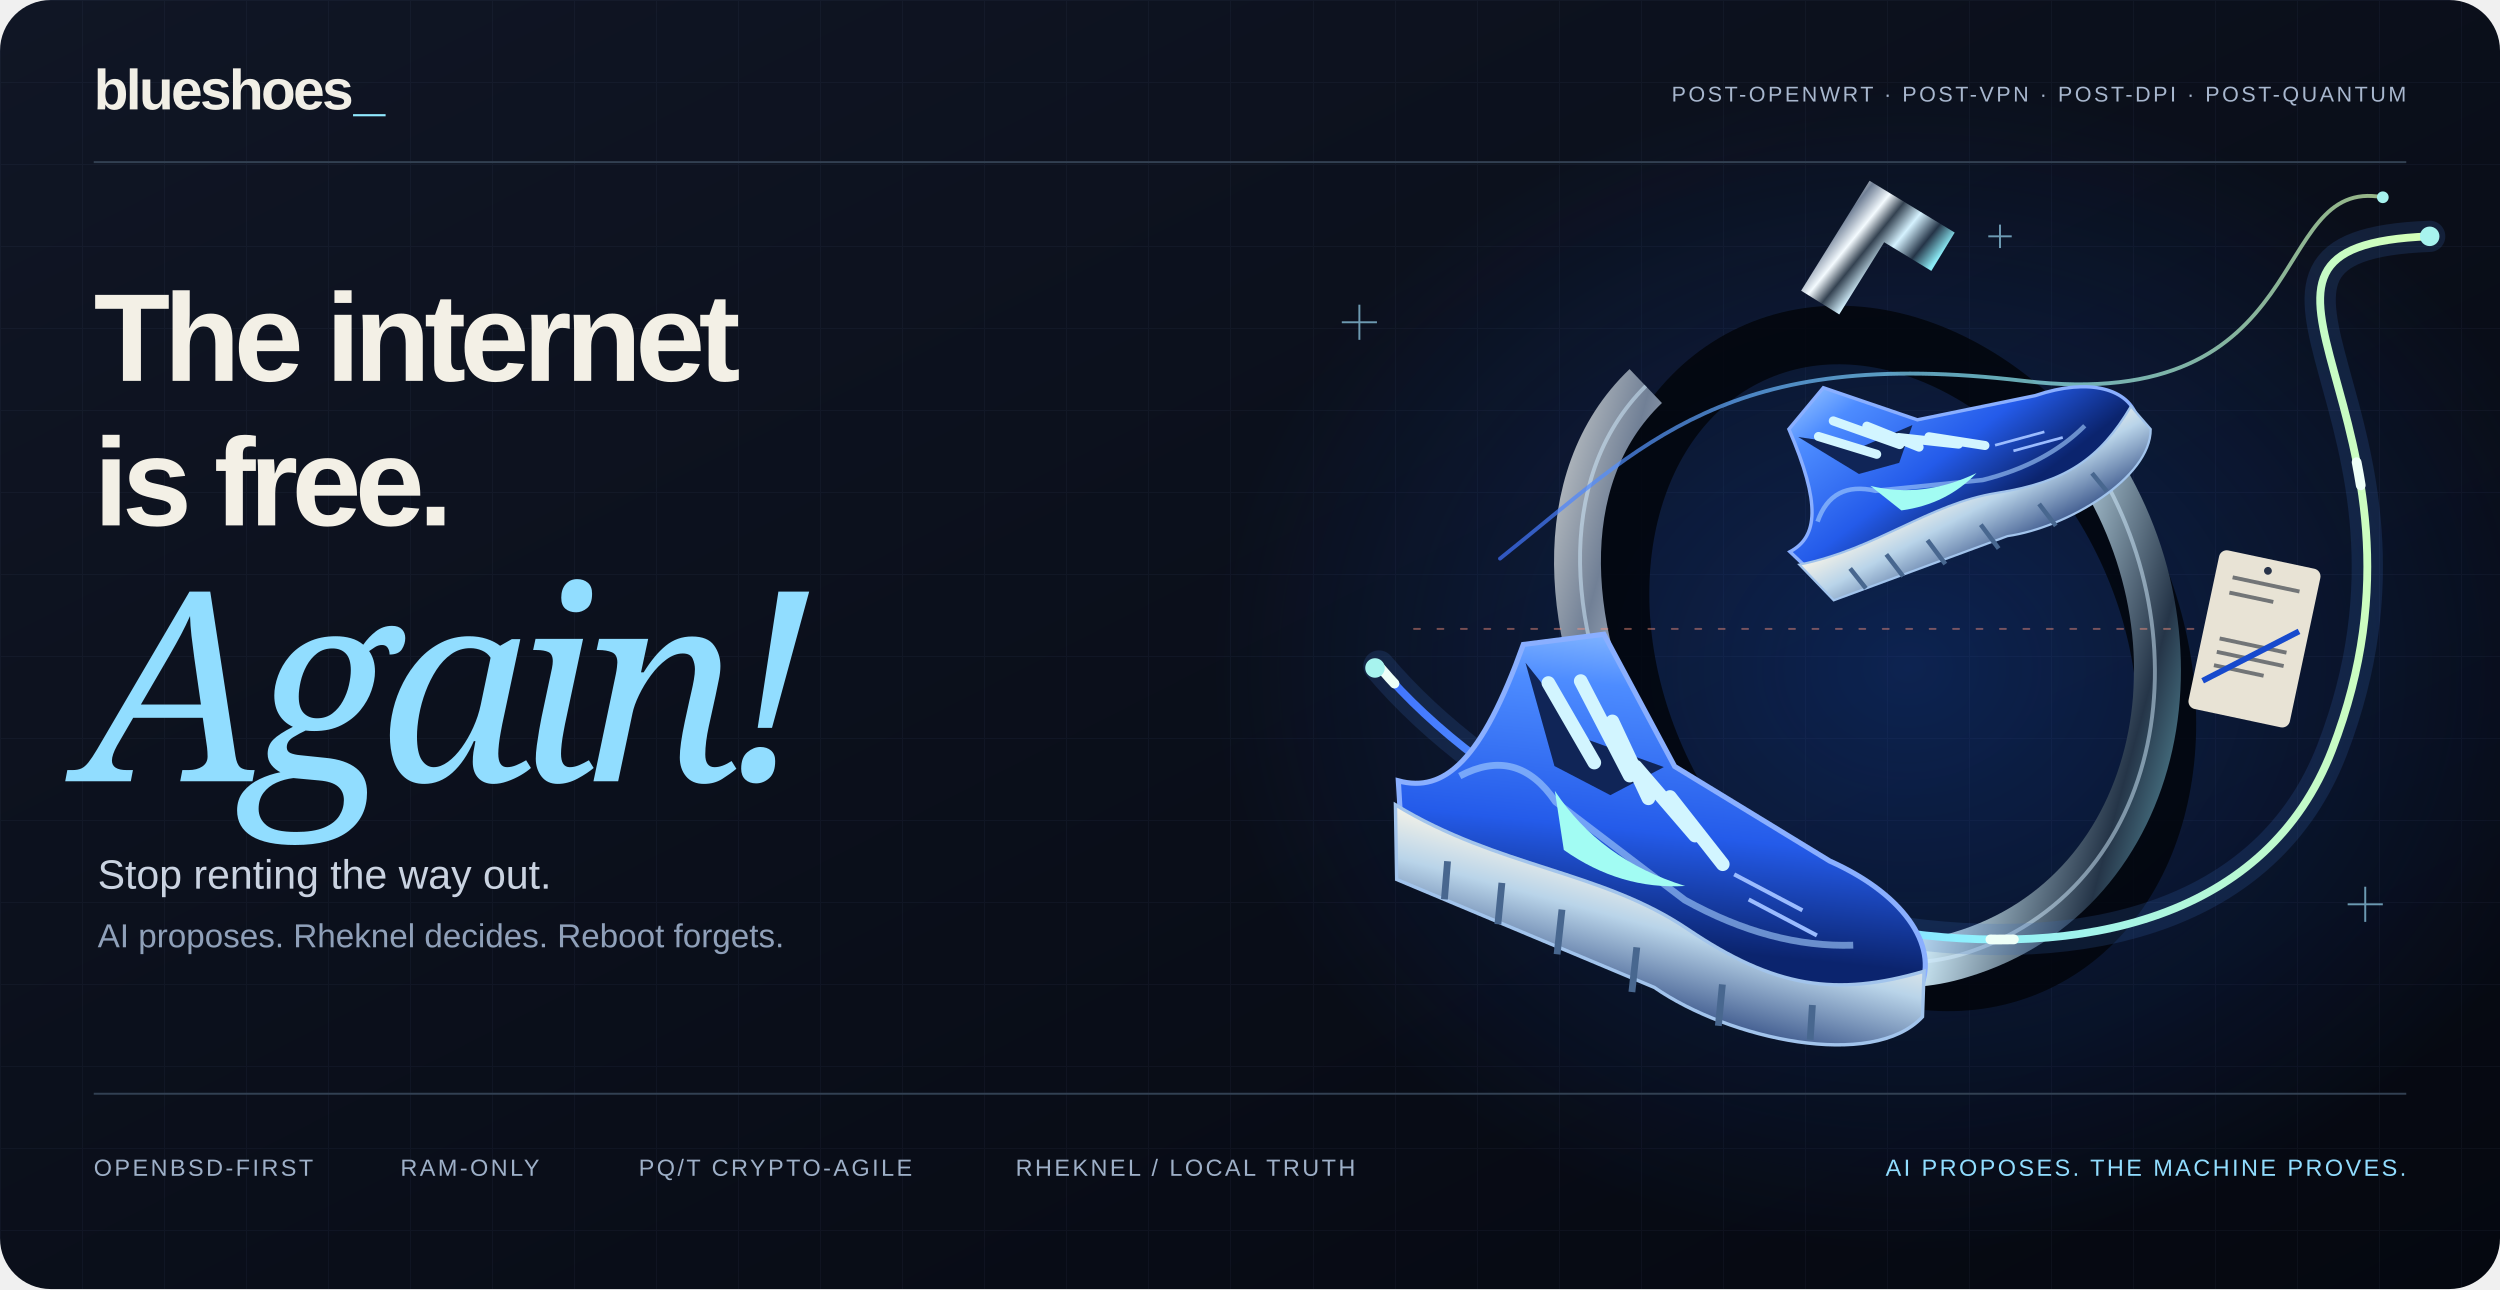
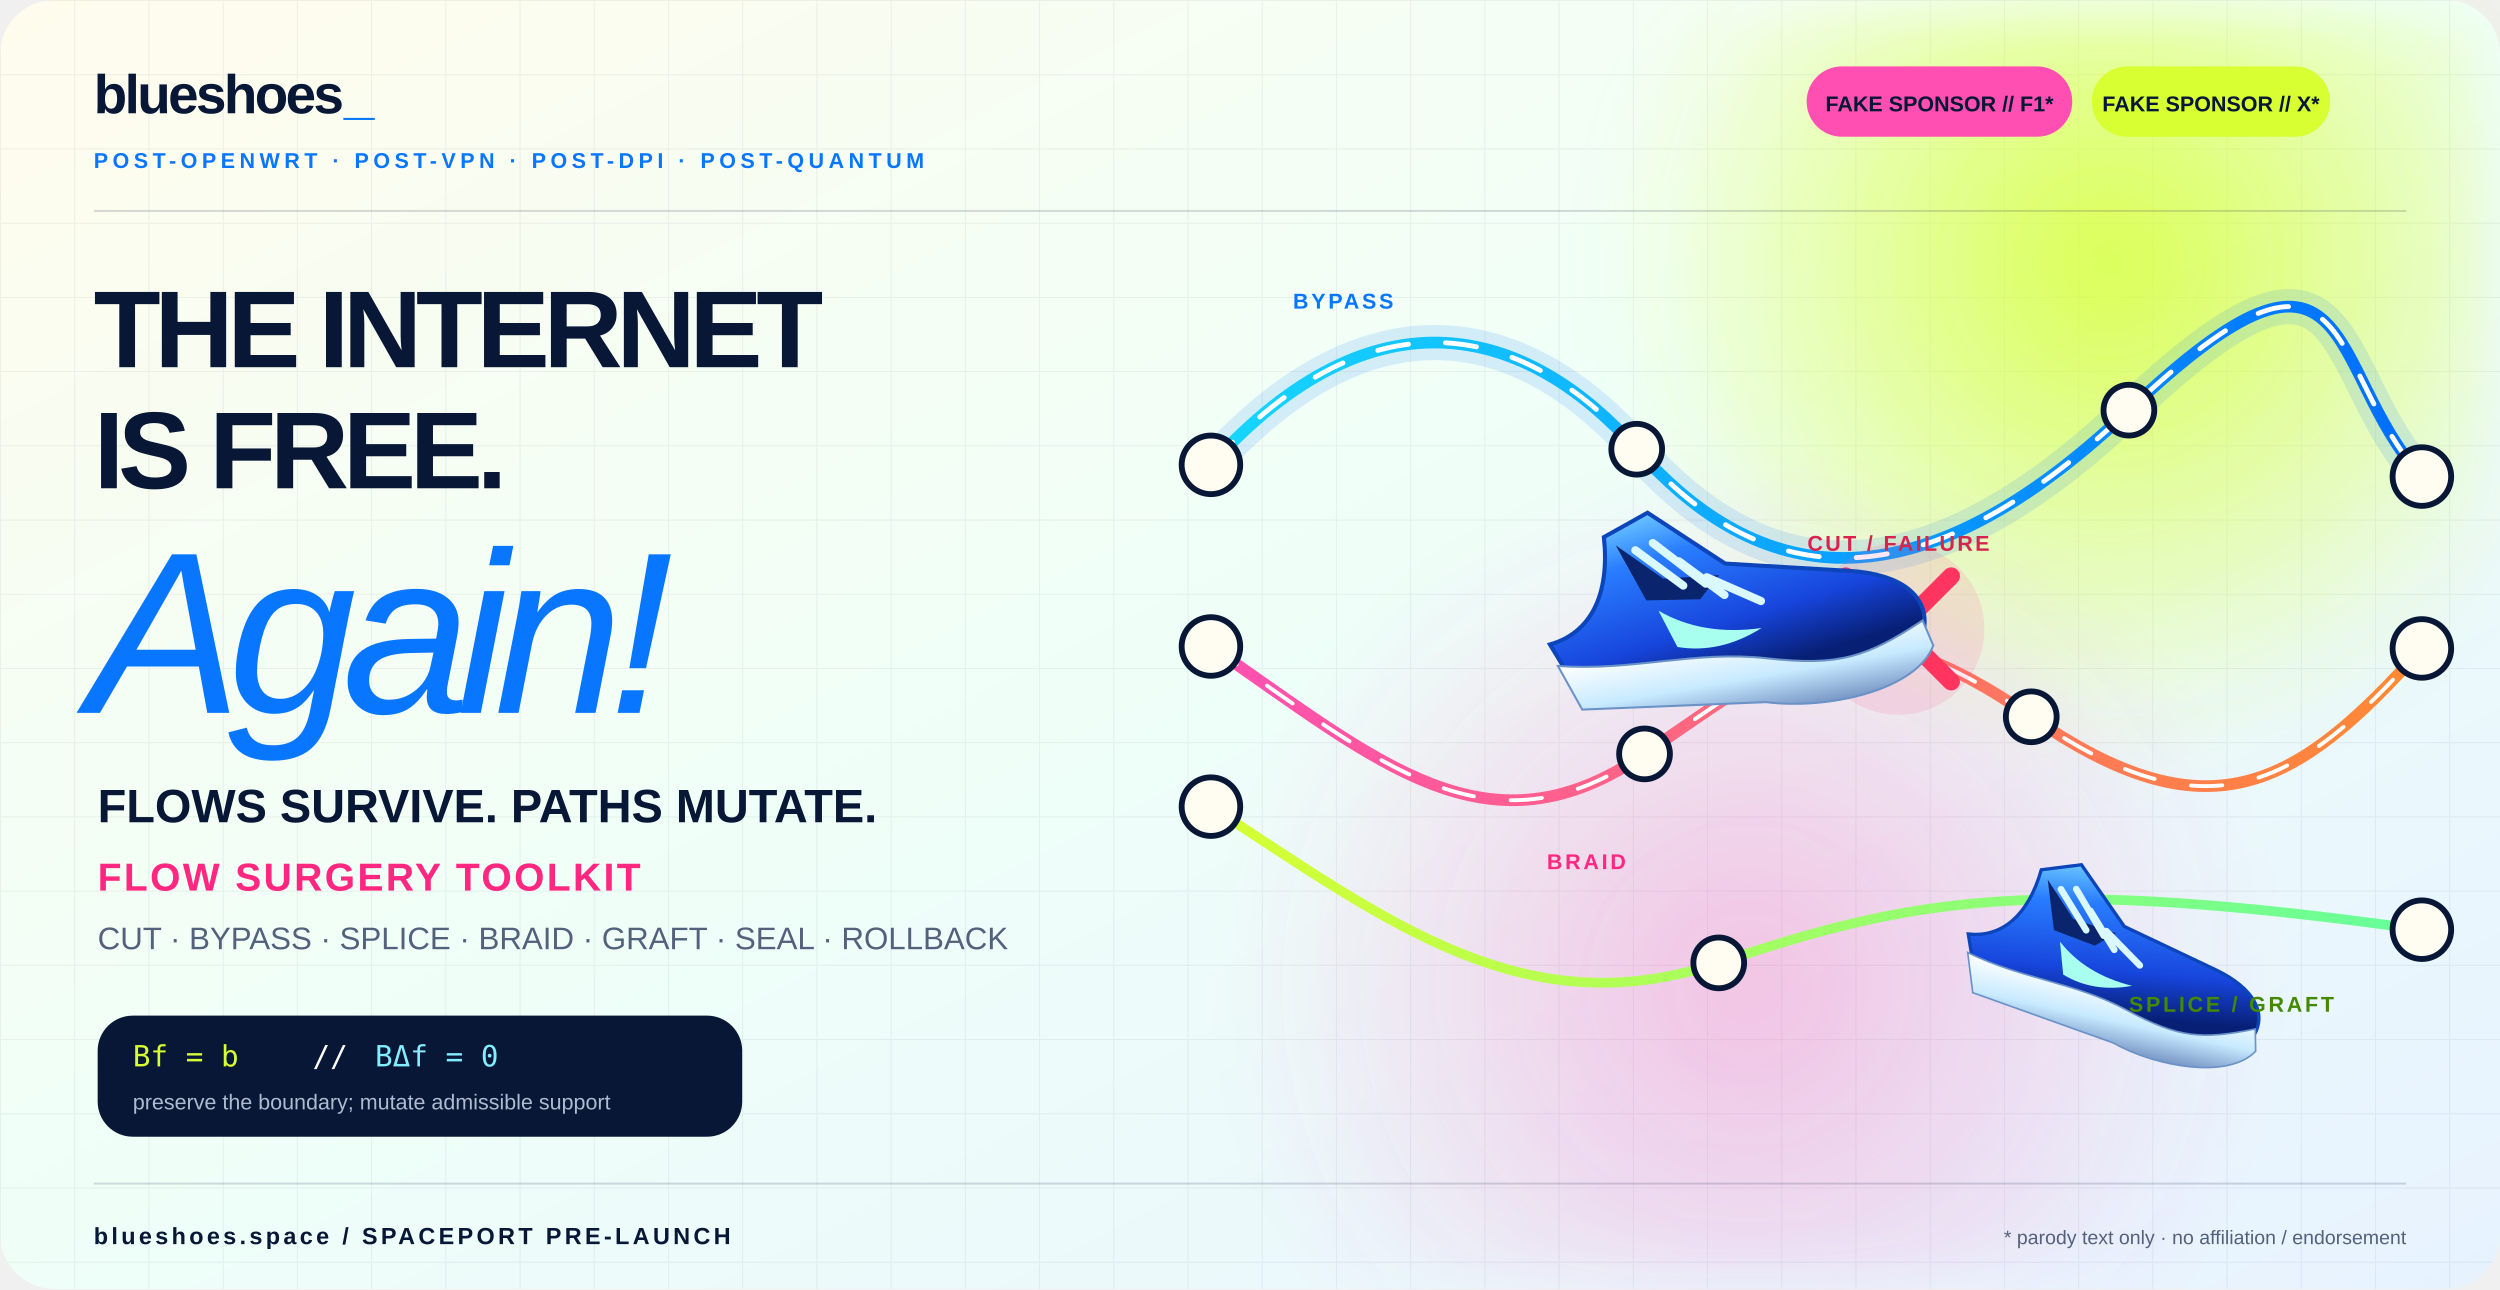
<svg xmlns="http://www.w3.org/2000/svg" width="1280" height="660" viewBox="0 0 1280 660" role="img" aria-labelledby="title desc">
  <defs>
    <linearGradient id="bg" x2="1" y2="1">
-       <stop stop-color="#101625" />
-       <stop offset="1" stop-color="#050810" />
+       <stop stop-color="#fffced" />
+       <stop offset=".48" stop-color="#effff8" />
+       <stop offset="1" stop-color="#e7f2ff" />
    </linearGradient>
-     <radialGradient id="aura">
-       <stop stop-color="#144dbf" stop-opacity=".34" />
-       <stop offset="1" stop-color="#144dbf" stop-opacity="0" />
+     <radialGradient id="sun">
+       <stop stop-color="#d7ff31" stop-opacity=".85" />
+       <stop offset="1" stop-color="#d7ff31" stop-opacity="0" />
    </radialGradient>
-     <linearGradient id="chrome" x1="0" y1="0" x2="1" y2="1">
-       <stop stop-color="#f7f4e8" />
-       <stop offset=".16" stop-color="#718096" />
-       <stop offset=".33" stop-color="#f4fbff" />
-       <stop offset=".47" stop-color="#344251" />
-       <stop offset=".64" stop-color="#d5f2ff" />
-       <stop offset=".83" stop-color="#253548" />
-       <stop offset="1" stop-color="#8beaf5" />
-     </linearGradient>
-     <linearGradient id="shoe" x2=".3" y2="1">
-       <stop stop-color="#98c6ff" />
-       <stop offset=".23" stop-color="#4d8cff" />
-       <stop offset=".66" stop-color="#245bea" />
-       <stop offset="1" stop-color="#0b246e" />
+     <radialGradient id="pinkAura">
+       <stop stop-color="#ff4fb2" stop-opacity=".33" />
+       <stop offset="1" stop-color="#ff4fb2" stop-opacity="0" />
+     </radialGradient>
+     <linearGradient id="shoe" x2=".25" y2="1">
+       <stop stop-color="#7fdcff" />
+       <stop offset=".3" stop-color="#297dff" />
+       <stop offset=".72" stop-color="#1745dc" />
+       <stop offset="1" stop-color="#071f75" />
    </linearGradient>
    <linearGradient id="sole" x2="0" y2="1">
-       <stop stop-color="#f4f2e8" />
-       <stop offset=".4" stop-color="#b9d4e9" />
-       <stop offset="1" stop-color="#456092" />
+       <stop stop-color="#fff" />
+       <stop offset=".55" stop-color="#c7eaff" />
+       <stop offset="1" stop-color="#7897c6" />
    </linearGradient>
-     <linearGradient id="ribbon">
-       <stop stop-color="#3f71ff" />
-       <stop offset=".55" stop-color="#8defff" />
-       <stop offset="1" stop-color="#d6ffb5" />
+     <linearGradient id="flowA" x2="1">
+       <stop stop-color="#16d7ff" />
+       <stop offset="1" stop-color="#006dff" />
    </linearGradient>
-     <filter id="glow" x="-70%" y="-70%" width="240%" height="240%">
-       <feGaussianBlur stdDeviation="7" />
+     <linearGradient id="flowB" x2="1">
+       <stop stop-color="#ff4fb2" />
+       <stop offset="1" stop-color="#ff8a32" />
+     </linearGradient>
+     <linearGradient id="flowC" x2="1">
+       <stop stop-color="#d7ff31" />
+       <stop offset="1" stop-color="#65ff9c" />
+     </linearGradient>
+     <filter id="blur" x="-50%" y="-50%" width="200%" height="200%">
+       <feGaussianBlur stdDeviation="20" />
    </filter>
-     <pattern id="grid" width="42" height="42" patternUnits="userSpaceOnUse">
-       <path d="M42 0H0V42" fill="none" stroke="#7f9aca" stroke-opacity=".055" />
+     <pattern id="grid" width="38" height="38" patternUnits="userSpaceOnUse">
+       <path d="M38 0H0V38" fill="none" stroke="#071735" stroke-opacity=".055" />
    </pattern>
-     <g id="sneaker">
-       <path d="M2 65C16 65 24 53 27 17L49 8 79 40 130 55C155 59 168 72 165 85L145 98 38 89 7 80Z" fill="url(#shoe)" stroke="#8aafff" stroke-width="1.5" />
-       <path d="M3 72C37 82 66 75 95 85S142 93 165 79L168 92C158 111 115 113 90 104L9 93Z" fill="url(#sole)" stroke="#a2c4ec" />
-       <path d="M29 22L52 39 76 41 63 53 45 49Z" fill="#102557" />
-       <path d="M37 26L56 45M46 23L67 46M58 32L74 51M68 43L90 58M80 49L100 64" fill="none" stroke="#d2f5ff" stroke-width="4" stroke-linecap="round" />
-       <path d="M19 59Q33 46 48 59L92 77Q120 84 143 77" fill="none" stroke="#a6d0ff" stroke-width="2" opacity=".6" />
-       <path d="M22 84L24 95M39 86L41 98M58 89L60 102M82 94L84 107M109 98L111 110M136 97L138 107" stroke="#48678f" stroke-width="2" />
-       <path d="M47 56Q65 72 91 73Q73 79 54 72Z" fill="#a2fcf3" />
-       <path d="M104 66L126 71M110 72L132 77" stroke="#9bbcff" stroke-width="1.2" />
+     <g id="shoeShape">
+       <path d="M0 58C20 56 33 40 35 11L58 3 91 34 150 48C175 54 186 67 181 82L158 95 38 88 7 76Z" fill="url(#shoe)" stroke="#0c45ba" stroke-width="2" />
+       <path d="M2 69C38 78 69 73 103 83S151 91 181 78L184 91C172 111 128 113 99 104L10 92Z" fill="url(#sole)" stroke="#6a92c7" />
+       <path d="M40 16L60 36 87 39 76 49 50 45Z" fill="#0b246e" />
+       <path d="M49 20L69 41M58 18L80 42M69 29L88 49M81 39L105 55" stroke="#d9f9ff" stroke-width="4" stroke-linecap="round" />
+       <path d="M55 51Q74 67 103 68Q81 77 61 70Z" fill="#a8fff0" />
    </g>
  </defs>
  <style>
-   .float{animation:float 7s ease-in-out infinite}.float2{animation:float 7s -3.5s ease-in-out infinite}
-   .flow{stroke-dasharray:12 340;animation:flow 8s linear infinite}.spark{animation:spark 5s ease-in-out infinite}
-   @keyframes float{50%{transform:translateY(-12px)}}@keyframes flow{to{stroke-dashoffset:-704}}@keyframes spark{50%{opacity:.35}}
-   @media(prefers-reduced-motion:reduce){.float,.float2,.flow,.spark{animation:none}}
+ text{font-family:Arial,Helvetica,sans-serif}.mono{font-family:ui-monospace,SFMono-Regular,Menlo,Consolas,monospace}.dash{stroke-dasharray:16 19;animation:dash 7s linear infinite}.float{animation:float 6s ease-in-out infinite}.float2{animation:float 6s -3s ease-in-out infinite}.pulse{animation:pulse 3.4s ease-in-out infinite}
+ @keyframes dash{to{stroke-dashoffset:-350}}@keyframes float{50%{transform:translateY(-10px)}}@keyframes pulse{50%{opacity:.25}}
+ @media(prefers-reduced-motion:reduce){.dash,.float,.float2,.pulse{animation:none}}
</style>
-   <rect width="1280" height="660" rx="26" fill="url(#bg)" />
-   <rect width="1280" height="660" rx="26" fill="url(#grid)" />
-   <ellipse cx="977" cy="342" rx="358" ry="300" fill="url(#aura)" />
-   <path d="M48 83H1232" stroke="#324052" stroke-width="1" />
-   <g font-family="Arial,Helvetica,sans-serif">
-     <text x="48" y="56" fill="#f1efe6" font-size="29" font-weight="700" letter-spacing="-1.3">blueshoes<tspan fill="#90e9ff">_</tspan>
-     </text>
-     <text x="1232" y="52" text-anchor="end" fill="#a8b7ce" font-size="11" letter-spacing="1.3">POST-OPENWRT · POST-VPN · POST-DPI · POST-QUANTUM</text>
-     <text x="48" y="195" fill="#f3f0e6" font-size="64" font-weight="700" letter-spacing="-3.2">The internet</text>
-     <text x="48" y="269" fill="#f3f0e6" font-size="64" font-weight="700" letter-spacing="-3.2">is free.</text>
-     <text x="41" y="400" fill="#91ddff" font-family="Georgia,serif" font-size="136" font-style="italic" letter-spacing="-8">Again!</text>
-     <text x="50" y="455" fill="#cad3e1" font-size="21">Stop renting the way out.</text>
-     <text x="50" y="485" fill="#8fa0b9" font-size="17">AI proposes. Rheknel decides. Reboot forgets.</text>
+   <rect width="1280" height="660" rx="28" fill="url(#bg)" />
+   <rect width="1280" height="660" rx="28" fill="url(#grid)" />
+   <circle cx="1080" cy="135" r="250" fill="url(#sun)" filter="url(#blur)" />
+   <circle cx="895" cy="505" r="260" fill="url(#pinkAura)" filter="url(#blur)" />
+   <text x="48" y="58" fill="#071735" font-size="28" font-weight="900" letter-spacing="-1.3">blueshoes<tspan fill="#0876ff">_</tspan>
+   </text>
+   <text x="48" y="86" fill="#0876ff" font-size="11" font-weight="900" letter-spacing="2.3">POST-OPENWRT · POST-VPN · POST-DPI · POST-QUANTUM</text>
+   <g transform="translate(925 34)">
+     <rect width="136" height="36" rx="18" fill="#ff4fb2" />
+     <text x="68" y="23" text-anchor="middle" fill="#071735" font-size="11" font-weight="900">FAKE SPONSOR // F1*</text>
+     <rect x="146" width="122" height="36" rx="18" fill="#d7ff31" />
+     <text x="207" y="23" text-anchor="middle" fill="#071735" font-size="11" font-weight="900">FAKE SPONSOR // X*</text>
  </g>
-   <g transform="translate(961 319) rotate(-25)">
-     <ellipse cx="0" cy="20" rx="132" ry="172" fill="none" stroke="#010409" stroke-width="30" opacity=".8" />
-     <path d="M-56-160C-186-116-168 154-33 172C76 188 157 76 134-39" fill="none" stroke="url(#chrome)" stroke-width="24" stroke-linecap="butt" />
-     <path d="M-56-160C-184-114-165 151-33 172C77 188 154 74 134-39" fill="none" stroke="#d5eeff" stroke-opacity=".5" stroke-width="2" />
-     <path d="M43-161L89-191 111-158" fill="none" stroke="url(#chrome)" stroke-width="23" />
+   <path d="M48 108H1232" stroke="#071735" stroke-opacity=".16" />
+   <text x="48" y="188" fill="#071735" font-size="56" font-weight="900" letter-spacing="-3.1">THE INTERNET</text>
+   <text x="48" y="250" fill="#071735" font-size="56" font-weight="900" letter-spacing="-3.1">IS FREE.</text>
+   <text x="45" y="365" fill="#0876ff" font-family="Georgia,serif" font-size="118" font-style="italic" letter-spacing="-7">Again!</text>
+   <text x="50" y="421" fill="#071735" font-size="24" font-weight="900">FLOWS SURVIVE. PATHS MUTATE.</text>
+   <text x="50" y="456" fill="#ff277f" font-size="20" font-weight="900" letter-spacing="1.2">FLOW SURGERY TOOLKIT</text>
+   <text x="50" y="486" fill="#53617c" font-size="16">CUT · BYPASS · SPLICE · BRAID · GRAFT · SEAL · ROLLBACK</text>
+   <g transform="translate(50 520)">
+     <rect width="330" height="62" rx="18" fill="#071735" />
+     <text x="18" y="26" fill="#d7ff31" class="mono" font-size="15">Bf = b</text>
+     <text x="110" y="26" fill="#fff" class="mono" font-size="15">//</text>
+     <text x="142" y="26" fill="#83ecff" class="mono" font-size="15">BΔf = 0</text>
+     <text x="18" y="48" fill="#aebbd0" font-size="11">preserve the boundary; mutate admissible support</text>
  </g>
  <g fill="none" stroke-linecap="round">
-     <path d="M706 341C818 474 1128 555 1194 384S1114 126 1244 121" stroke="#3767ba" stroke-width="16" opacity=".2" />
-     <path d="M706 341C818 474 1128 555 1194 384S1114 126 1244 121" stroke="url(#ribbon)" stroke-width="4" />
-     <path class="flow" d="M706 341C818 474 1128 555 1194 384S1114 126 1244 121" stroke="#eefff8" stroke-width="5" />
-     <path d="M768 286C842 227 884 177 1036 195S1160 90 1220 101" stroke="url(#ribbon)" stroke-width="2" opacity=".7" />
-     <path d="M724 322L1154 322" stroke="#fd957f" stroke-dasharray="3 9" opacity=".45" />
+     <path d="M620 238C704 145 782 167 838 230S972 322 1090 210S1190 190 1240 244" stroke="#0876ff" stroke-width="18" opacity=".13" />
+     <path d="M620 238C704 145 782 167 838 230S972 322 1090 210S1190 190 1240 244" stroke="url(#flowA)" stroke-width="6" />
+     <path class="dash" d="M620 238C704 145 782 167 838 230S972 322 1090 210S1190 190 1240 244" stroke="#fff" stroke-width="2.5" />
+     <path d="M620 331C707 391 762 441 842 386S950 305 1040 367S1175 405 1240 332" stroke="url(#flowB)" stroke-width="6" />
+     <path class="dash" d="M620 331C707 391 762 441 842 386S950 305 1040 367S1175 405 1240 332" stroke="#fff" stroke-width="2" />
+     <path d="M620 413C712 473 781 526 880 493S1040 448 1240 476" stroke="url(#flowC)" stroke-width="5" />
+   </g>
+   <g fill="#fffdf1" stroke="#071735" stroke-width="3">
+     <circle cx="620" cy="238" r="15" />
+     <circle cx="838" cy="230" r="13" />
+     <circle cx="1090" cy="210" r="13" />
+     <circle cx="1240" cy="244" r="15" />
+     <circle cx="620" cy="331" r="15" />
+     <circle cx="842" cy="386" r="13" />
+     <circle cx="1040" cy="367" r="13" />
+     <circle cx="1240" cy="332" r="15" />
+     <circle cx="620" cy="413" r="15" />
+     <circle cx="880" cy="493" r="13" />
+     <circle cx="1240" cy="476" r="15" />
+   </g>
+   <circle cx="972" cy="322" r="44" fill="#ff4f9a" opacity=".14" class="pulse" />
+   <path d="M945 295L999 349M999 295L945 349" stroke="#ff355f" stroke-width="9" stroke-linecap="round" />
+   <text x="972" y="282" text-anchor="middle" fill="#d6244f" font-size="11" font-weight="900" letter-spacing="1.2">CUT / FAILURE</text>
+   <g class="float">
+     <g transform="translate(783 270) rotate(-10) scale(1.05)">
+       <use href="#shoeShape" />
+     </g>
  </g>
  <g class="float2">
-     <g transform="translate(879 217) rotate(-28) scale(1.16)">
-       <use href="#sneaker" />
+     <g transform="translate(1018 430) rotate(12) scale(.85)">
+       <use href="#shoeShape" />
    </g>
  </g>
-   <g class="float">
-     <g transform="translate(742 289) rotate(15) scale(1.75)">
-       <use href="#sneaker" />
-     </g>
+   <g font-size="11" font-weight="900" letter-spacing="1.4">
+     <text x="662" y="158" fill="#0876ff">BYPASS</text>
+     <text x="792" y="445" fill="#ff277f">BRAID</text>
+     <text x="1090" y="518" fill="#448900">SPLICE / GRAFT</text>
  </g>
-   <g transform="translate(1137 281) rotate(12)">
-     <rect x="0" y="0" width="53" height="83" rx="4" fill="#e8e3d5" />
-     <path d="M9 13H44M9 21H32M9 45H44M9 52H44M9 59H35" stroke="#727577" stroke-width="2" />
-     <path d="M5 68L48 33" stroke="#174acd" stroke-width="3" />
-     <circle cx="26" cy="6" r="2" fill="#283349" />
-   </g>
-   <g fill="#a7f3ee" class="spark">
-     <circle cx="704" cy="342" r="5" />
-     <circle cx="1244" cy="121" r="5" />
-     <circle cx="1220" cy="101" r="3" />
-   </g>
-   <g stroke="#96d4ef" opacity=".7">
-     <path d="M696 156v18m-9-9h18M1211 454v18m-9-9h18M1024 115v12m-6-6h12" />
-   </g>
-   <path d="M48 560H1232" stroke="#324052" />
-   <g font-family="Arial,Helvetica,sans-serif" font-size="12" letter-spacing="1.25">
-     <text x="48" y="602" fill="#9eb0c8">OPENBSD-FIRST</text>
-     <text x="205" y="602" fill="#9eb0c8">RAM-ONLY</text>
-     <text x="327" y="602" fill="#9eb0c8">PQ/T CRYPTO-AGILE</text>
-     <text x="520" y="602" fill="#9eb0c8">RHEKNEL / LOCAL TRUTH</text>
-     <text x="1232" y="602" fill="#91ddff" text-anchor="end">AI PROPOSES. THE MACHINE PROVES.</text>
-   </g>
+   <path d="M48 606H1232" stroke="#071735" stroke-opacity=".16" />
+   <text x="48" y="637" fill="#071735" font-size="12" font-weight="900" letter-spacing="1.7">blueshoes.space / SPACEPORT PRE-LAUNCH</text>
+   <text x="1232" y="637" text-anchor="end" fill="#53617c" font-size="10">* parody text only · no affiliation / endorsement</text>
</svg>
